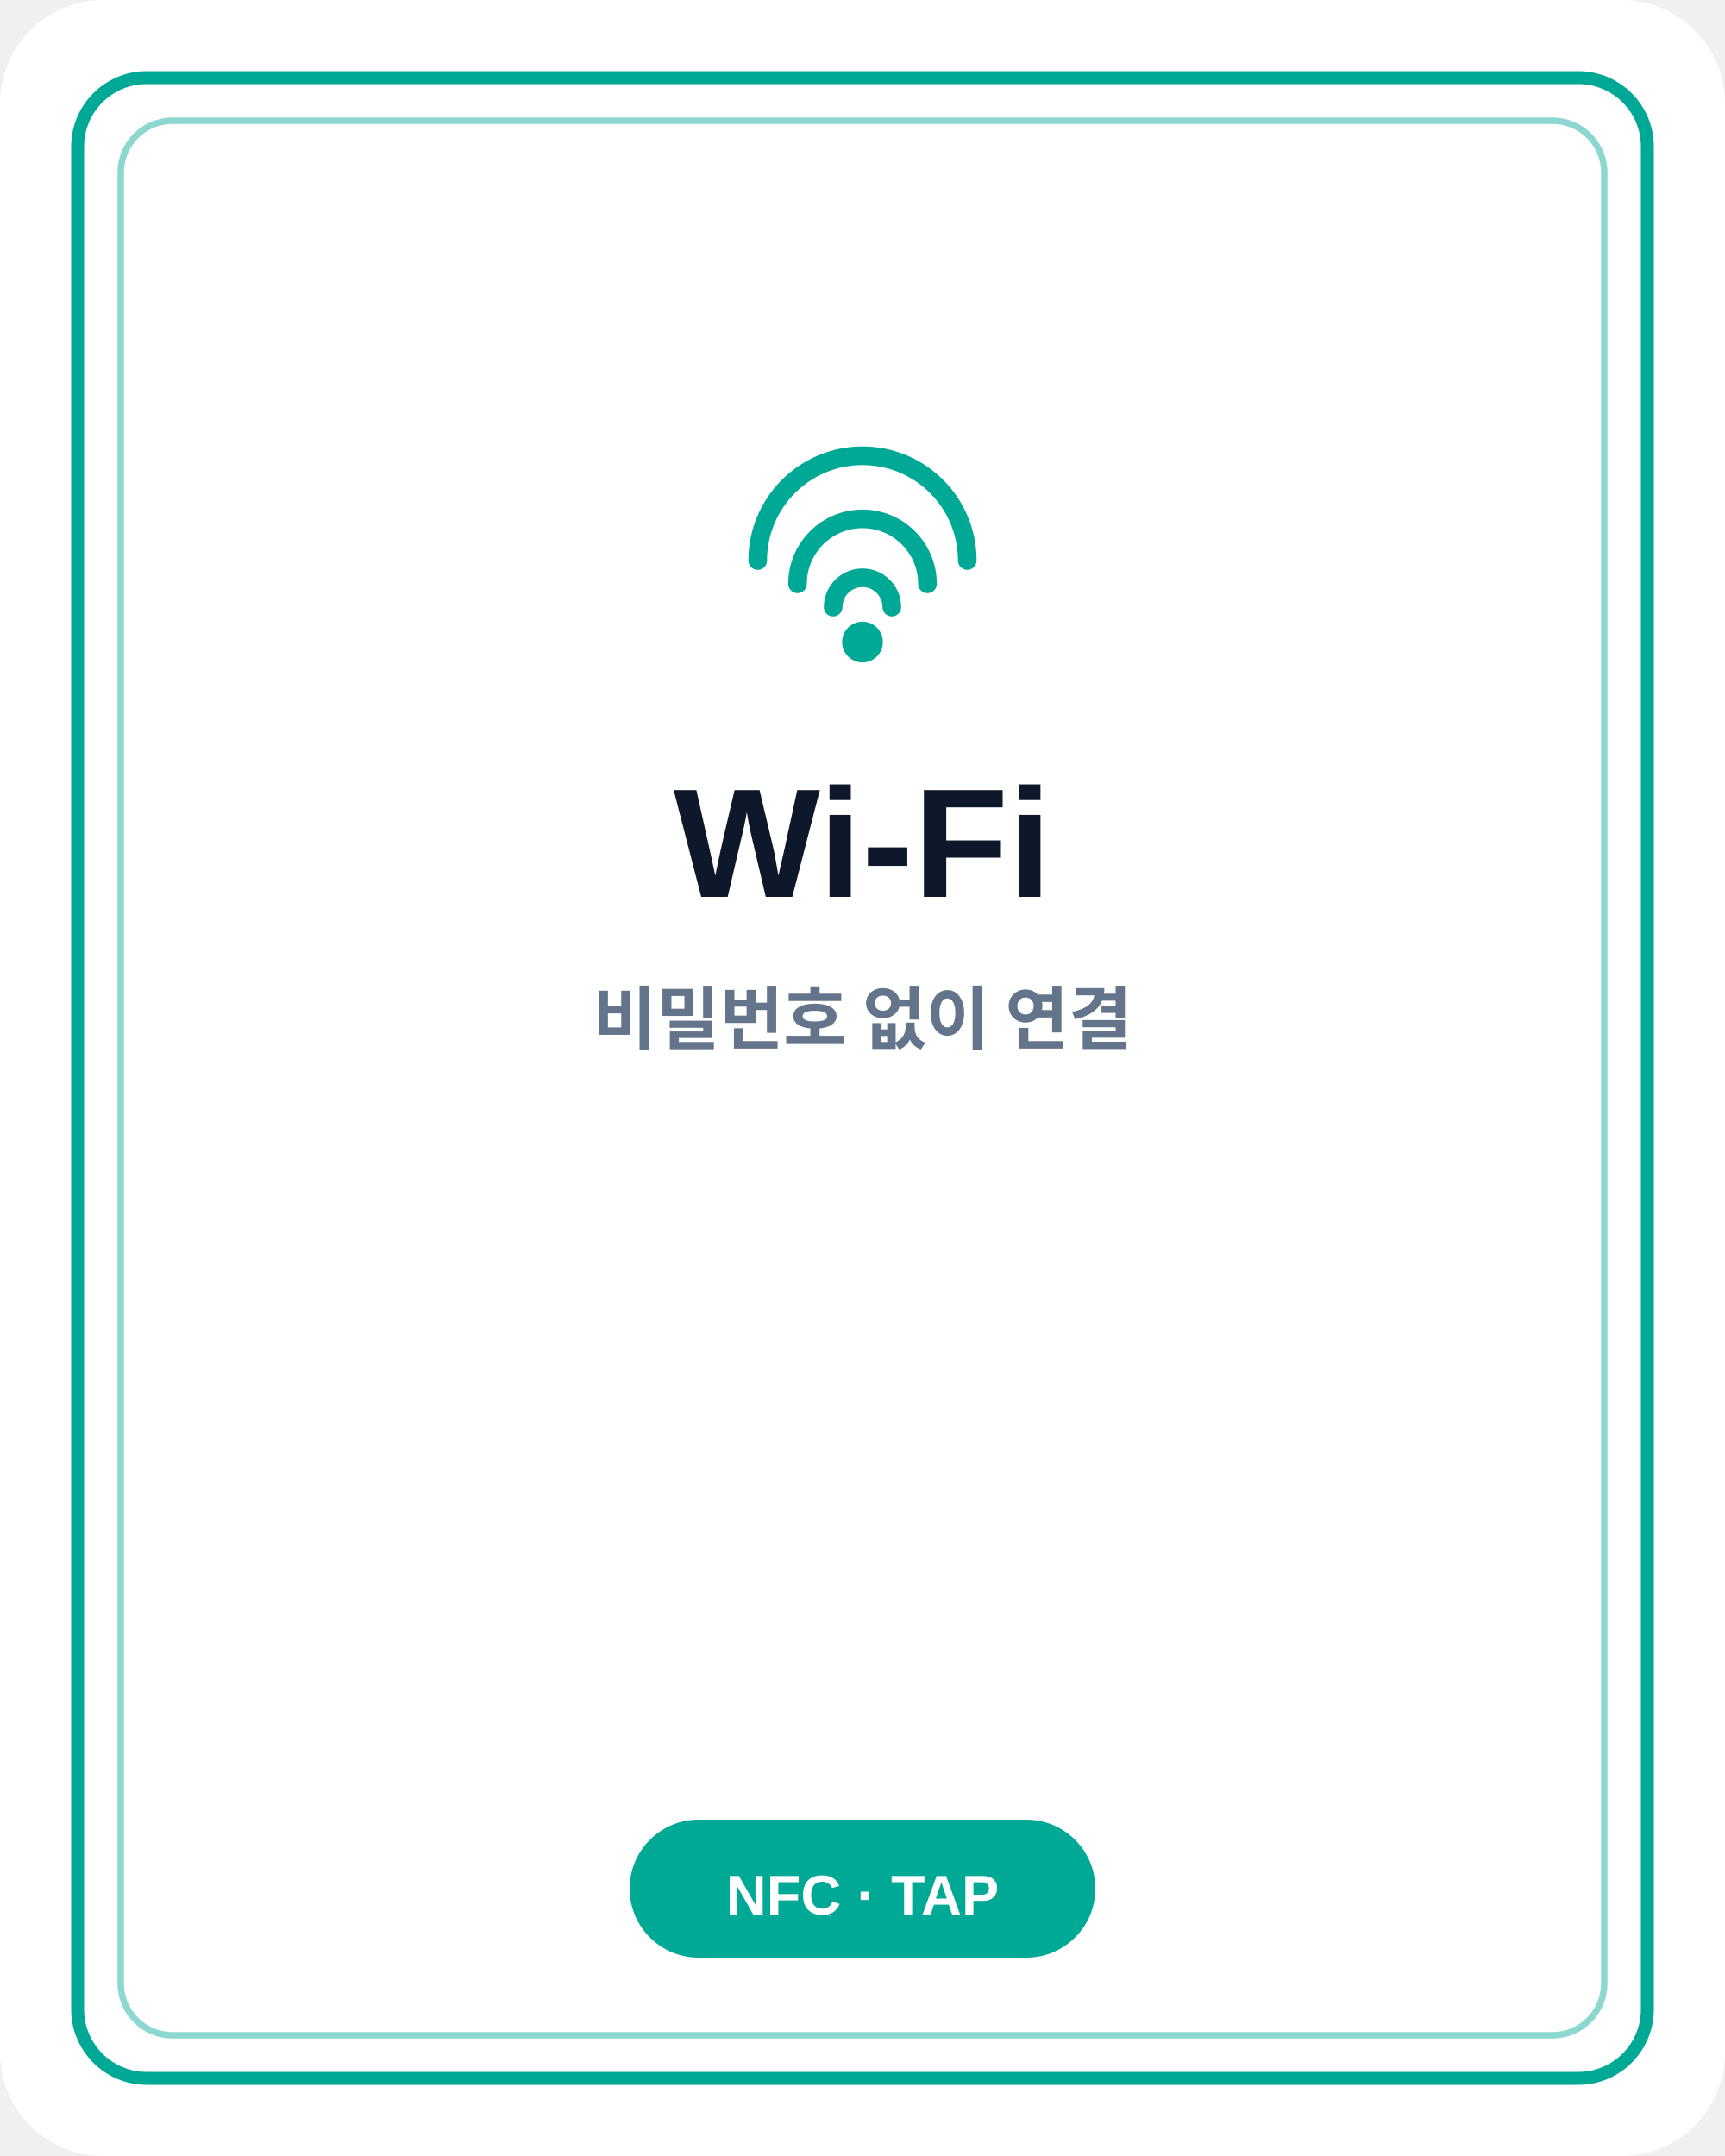
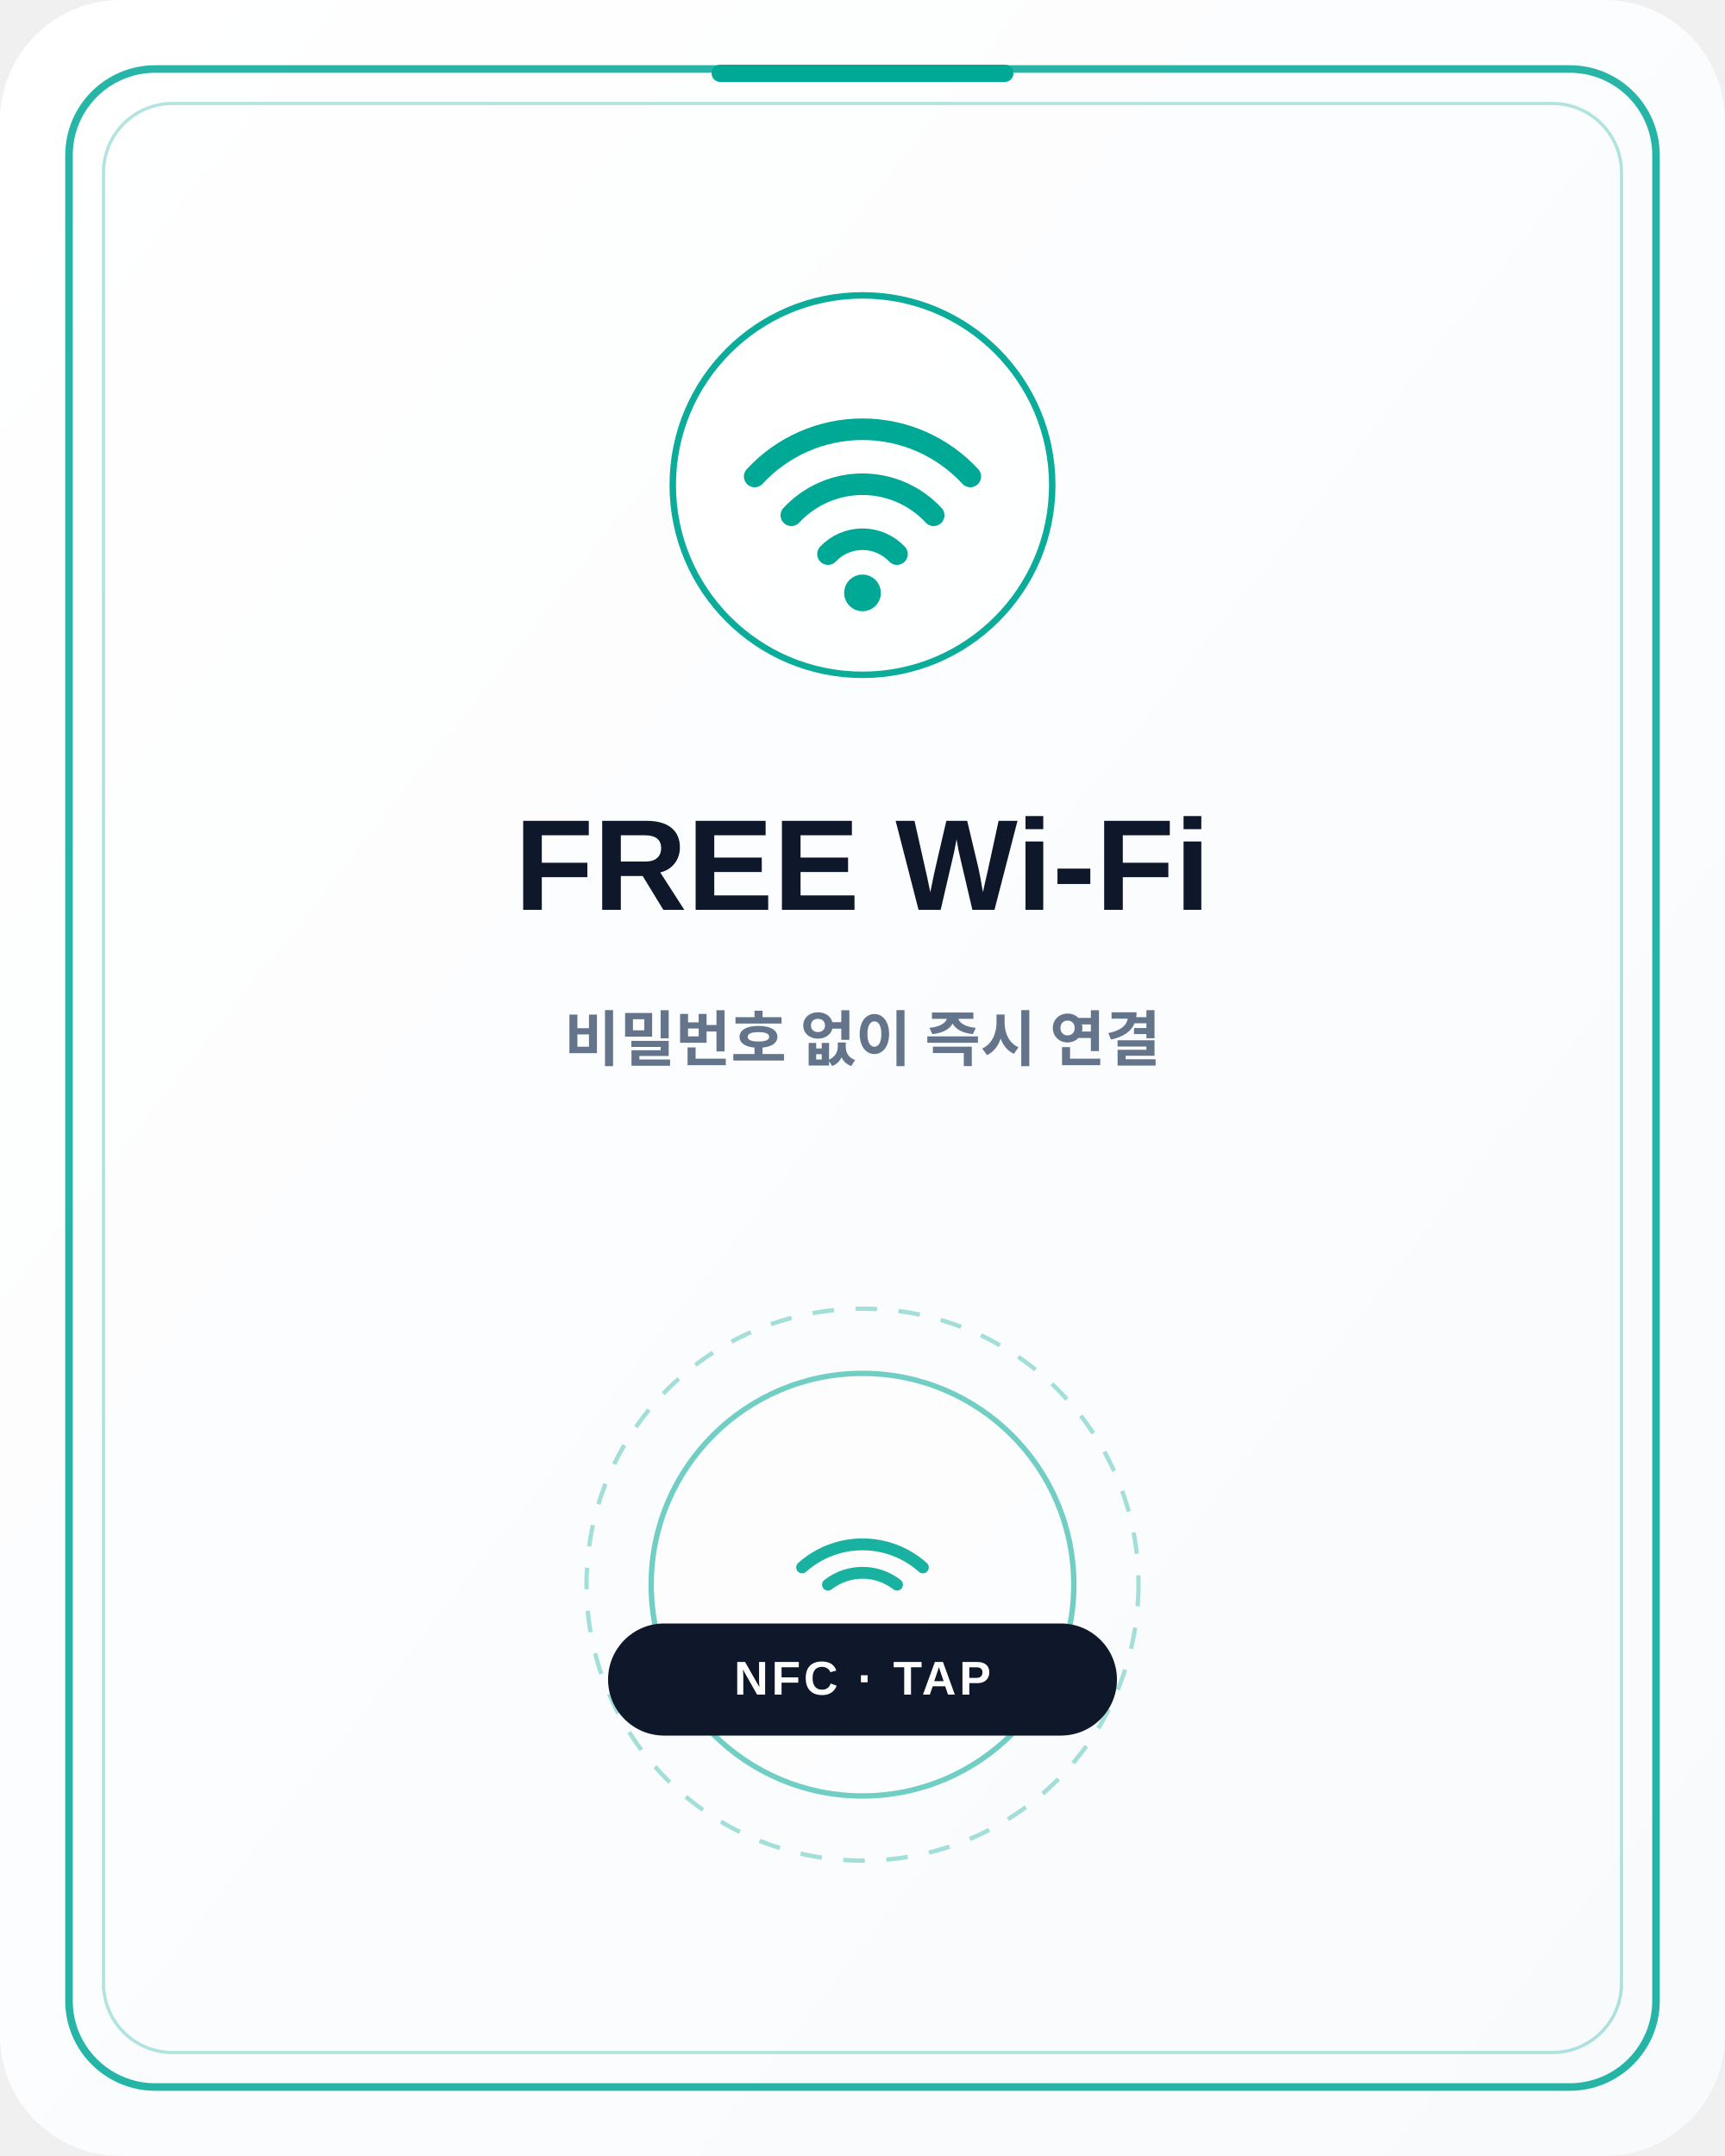
- <svg xmlns="http://www.w3.org/2000/svg" width="400" height="500" viewBox="0 0 400 500">
-   <rect width="400" height="500" rx="24" fill="#FFFFFF" />
-   <rect x="18" y="18" width="364" height="464" rx="16" fill="none" stroke="#00A896" stroke-width="3" />
-   <rect x="28" y="28" width="344" height="444" rx="12" fill="none" stroke="#00A896" stroke-width="1.5" opacity="0.45" />
-   <g fill="none" stroke="#00A896" stroke-width="4.32" stroke-linecap="round">
-     <path d="M 175.7 130 a 24.3 24.3 0 0 1 48.6 0" />
-     <path d="M 184.934 135.4 a 15.066 15.066 0 0 1 30.132 0" />
-     <path d="M 193.196 140.8 a 6.804 6.804 0 0 1 13.608 0" />
+ <svg xmlns="http://www.w3.org/2000/svg" width="800" height="1000" viewBox="0 0 800 1000">
+   <defs>
+     <linearGradient id="bg-04" x1="0%" y1="0%" x2="100%" y2="100%">
+       <stop offset="0%" stop-color="#FFFFFF" />
+       <stop offset="100%" stop-color="#F8FAFC" />
+     </linearGradient>
+     <linearGradient id="acc-04" x1="0%" y1="0%" x2="100%" y2="100%">
+       <stop offset="0%" stop-color="#00A896" />
+       <stop offset="100%" stop-color="#0F766E" />
+     </linearGradient>
+     <radialGradient id="glow-04" cx="50%" cy="50%" r="50%">
+       <stop offset="0%" stop-color="#0F766E" stop-opacity="0.28" />
+       <stop offset="100%" stop-color="#0F766E" stop-opacity="0" />
+     </radialGradient>
+     <clipPath id="clip-04">
+       <rect width="800" height="1000" rx="56" />
+     </clipPath>
+   </defs>
+   <g clip-path="url(#clip-04)">
+     <rect width="800" height="1000" rx="56" fill="url(#bg-04)" />
+     <rect x="32" y="32" width="736" height="936" rx="40" fill="none" stroke="#00A896" stroke-width="3.5" opacity="0.85" />
+     <rect x="48" y="48" width="704" height="904" rx="32" fill="none" stroke="#00A896" stroke-width="1.5" opacity="0.3" />
+     <rect x="330" y="30" width="140" height="8" rx="4" fill="#00A896" />
+     <circle cx="400" cy="225" r="88" fill="rgba(255,255,255,0.85)" stroke="#00A896" stroke-width="3" opacity="0.95" />
+     <g fill="none" stroke="#00A896" stroke-width="10" stroke-linecap="round">
+       <path d="M 350 221 A 68 68 0 0 1 450 221" />
+       <path d="M 367 239 A 45 45 0 0 1 433 239" />
+       <path d="M 384 257 A 22 22 0 0 1 416 257" />
+     </g>
+     <circle cx="400" cy="275" r="8.5" fill="#00A896" />
+     <circle cx="400" cy="735" r="128" fill="none" stroke="#00A896" stroke-width="2" stroke-dasharray="10 10" opacity="0.35" />
+     <circle cx="400" cy="735" r="98" fill="rgba(255,255,255,0.72)" stroke="#00A896" stroke-width="2.5" opacity="0.55" />
+     <g fill="none" stroke="#00A896" stroke-width="5.5" stroke-linecap="round" opacity="0.9">
+       <path d="M 382 701 A 26 26 0 0 1 382 733" transform="rotate(-90 400 717)" />
+       <path d="M 390 689 A 42 42 0 0 1 390 745" transform="rotate(-90 400 717)" />
+     </g>
+     <rect x="282" y="753" width="236" height="52" rx="26" fill="#0F172A" />
+     <text x="400" y="786" text-anchor="middle" font-family="Outfit, Arial, sans-serif" font-size="22" font-weight="800" letter-spacing="1.5" fill="#FFFFFF">NFC · TAP</text>
+     <text x="400" y="422" text-anchor="middle" font-family="Outfit, 'Noto Sans KR', Arial, sans-serif" font-size="60" font-weight="900" fill="#0F172A">FREE Wi-Fi</text>
+     <text x="400" y="492" text-anchor="middle" font-family="'Noto Sans KR', Arial, sans-serif" font-size="28" font-weight="700" fill="#64748B">비밀번호 없이 즉시 연결</text>
  </g>
-   <circle cx="200" cy="148.9" r="4.725" fill="#00A896" />
-   <text x="200" y="208" text-anchor="middle" font-family="Arial Black, Arial, sans-serif" font-size="36" font-weight="900" fill="#0F172A">Wi-Fi</text>
-   <text x="200" y="242" text-anchor="middle" font-family="Arial, sans-serif" font-size="16" font-weight="700" fill="#64748B">비밀번호 없이 연결</text>
-   <rect x="146" y="422" width="108" height="32" rx="16" fill="#00A896" />
-   <text x="200" y="444" text-anchor="middle" font-family="Arial, sans-serif" font-size="13" font-weight="800" fill="#FFFFFF">NFC · TAP</text>
</svg>
